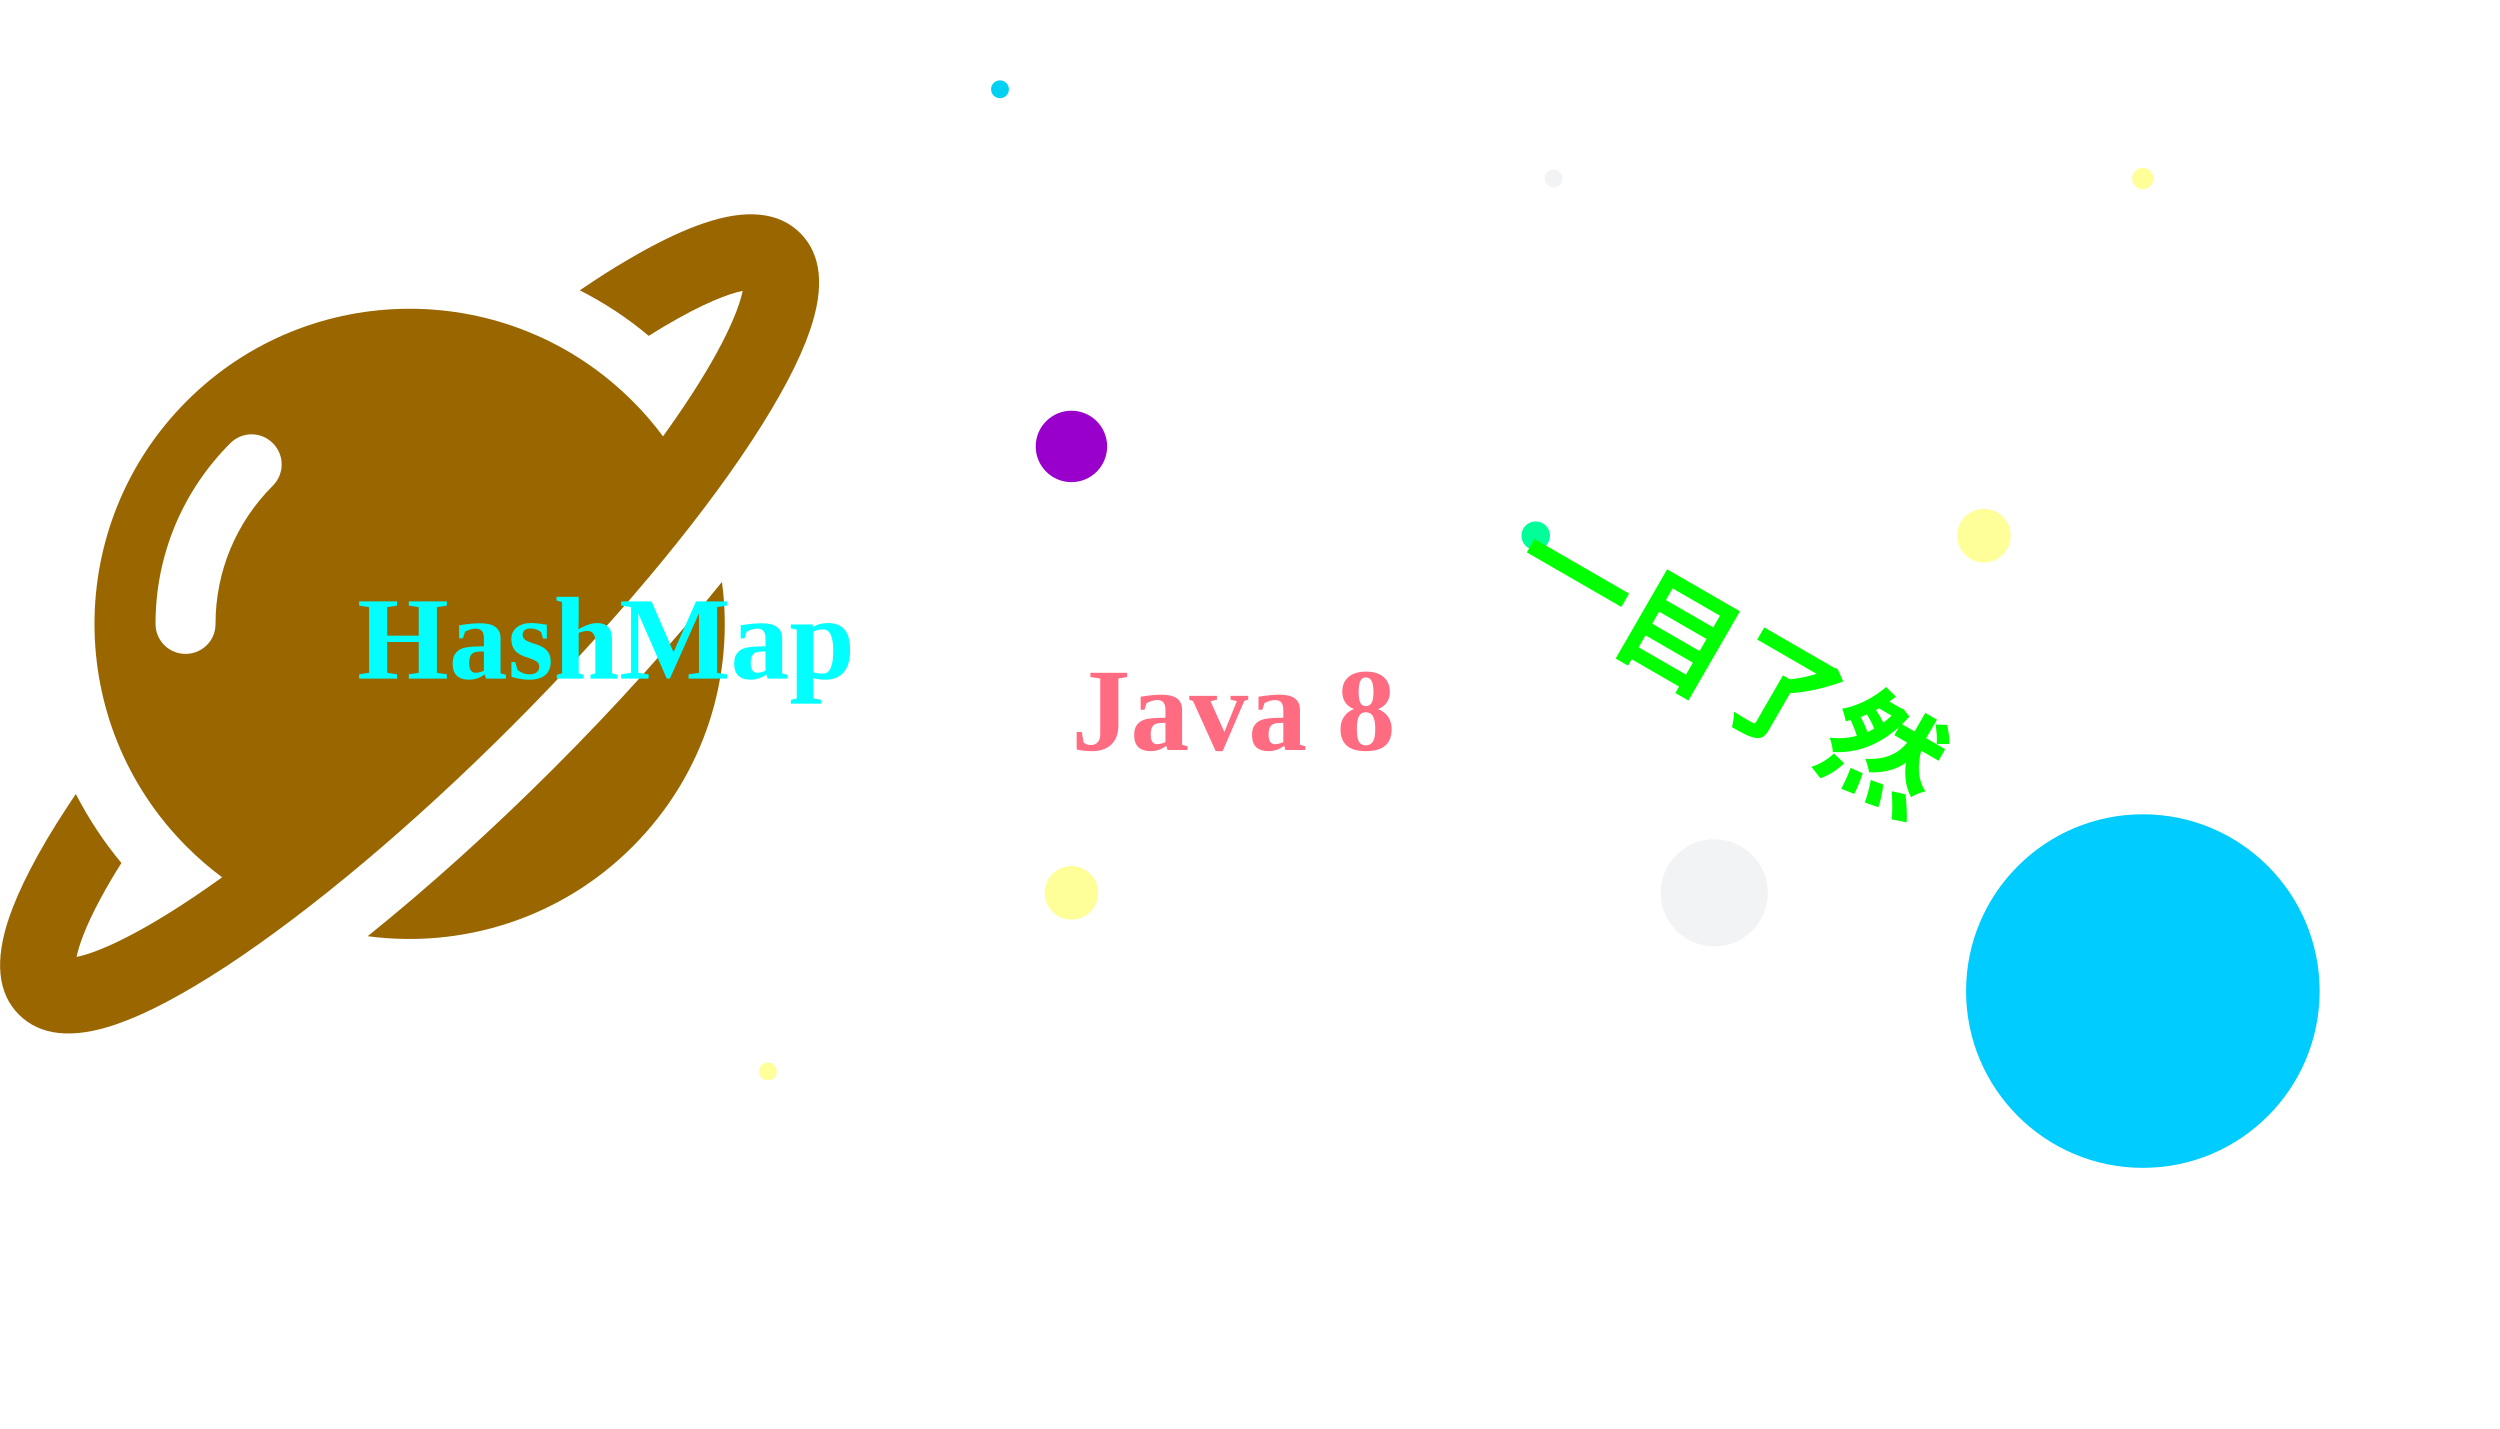
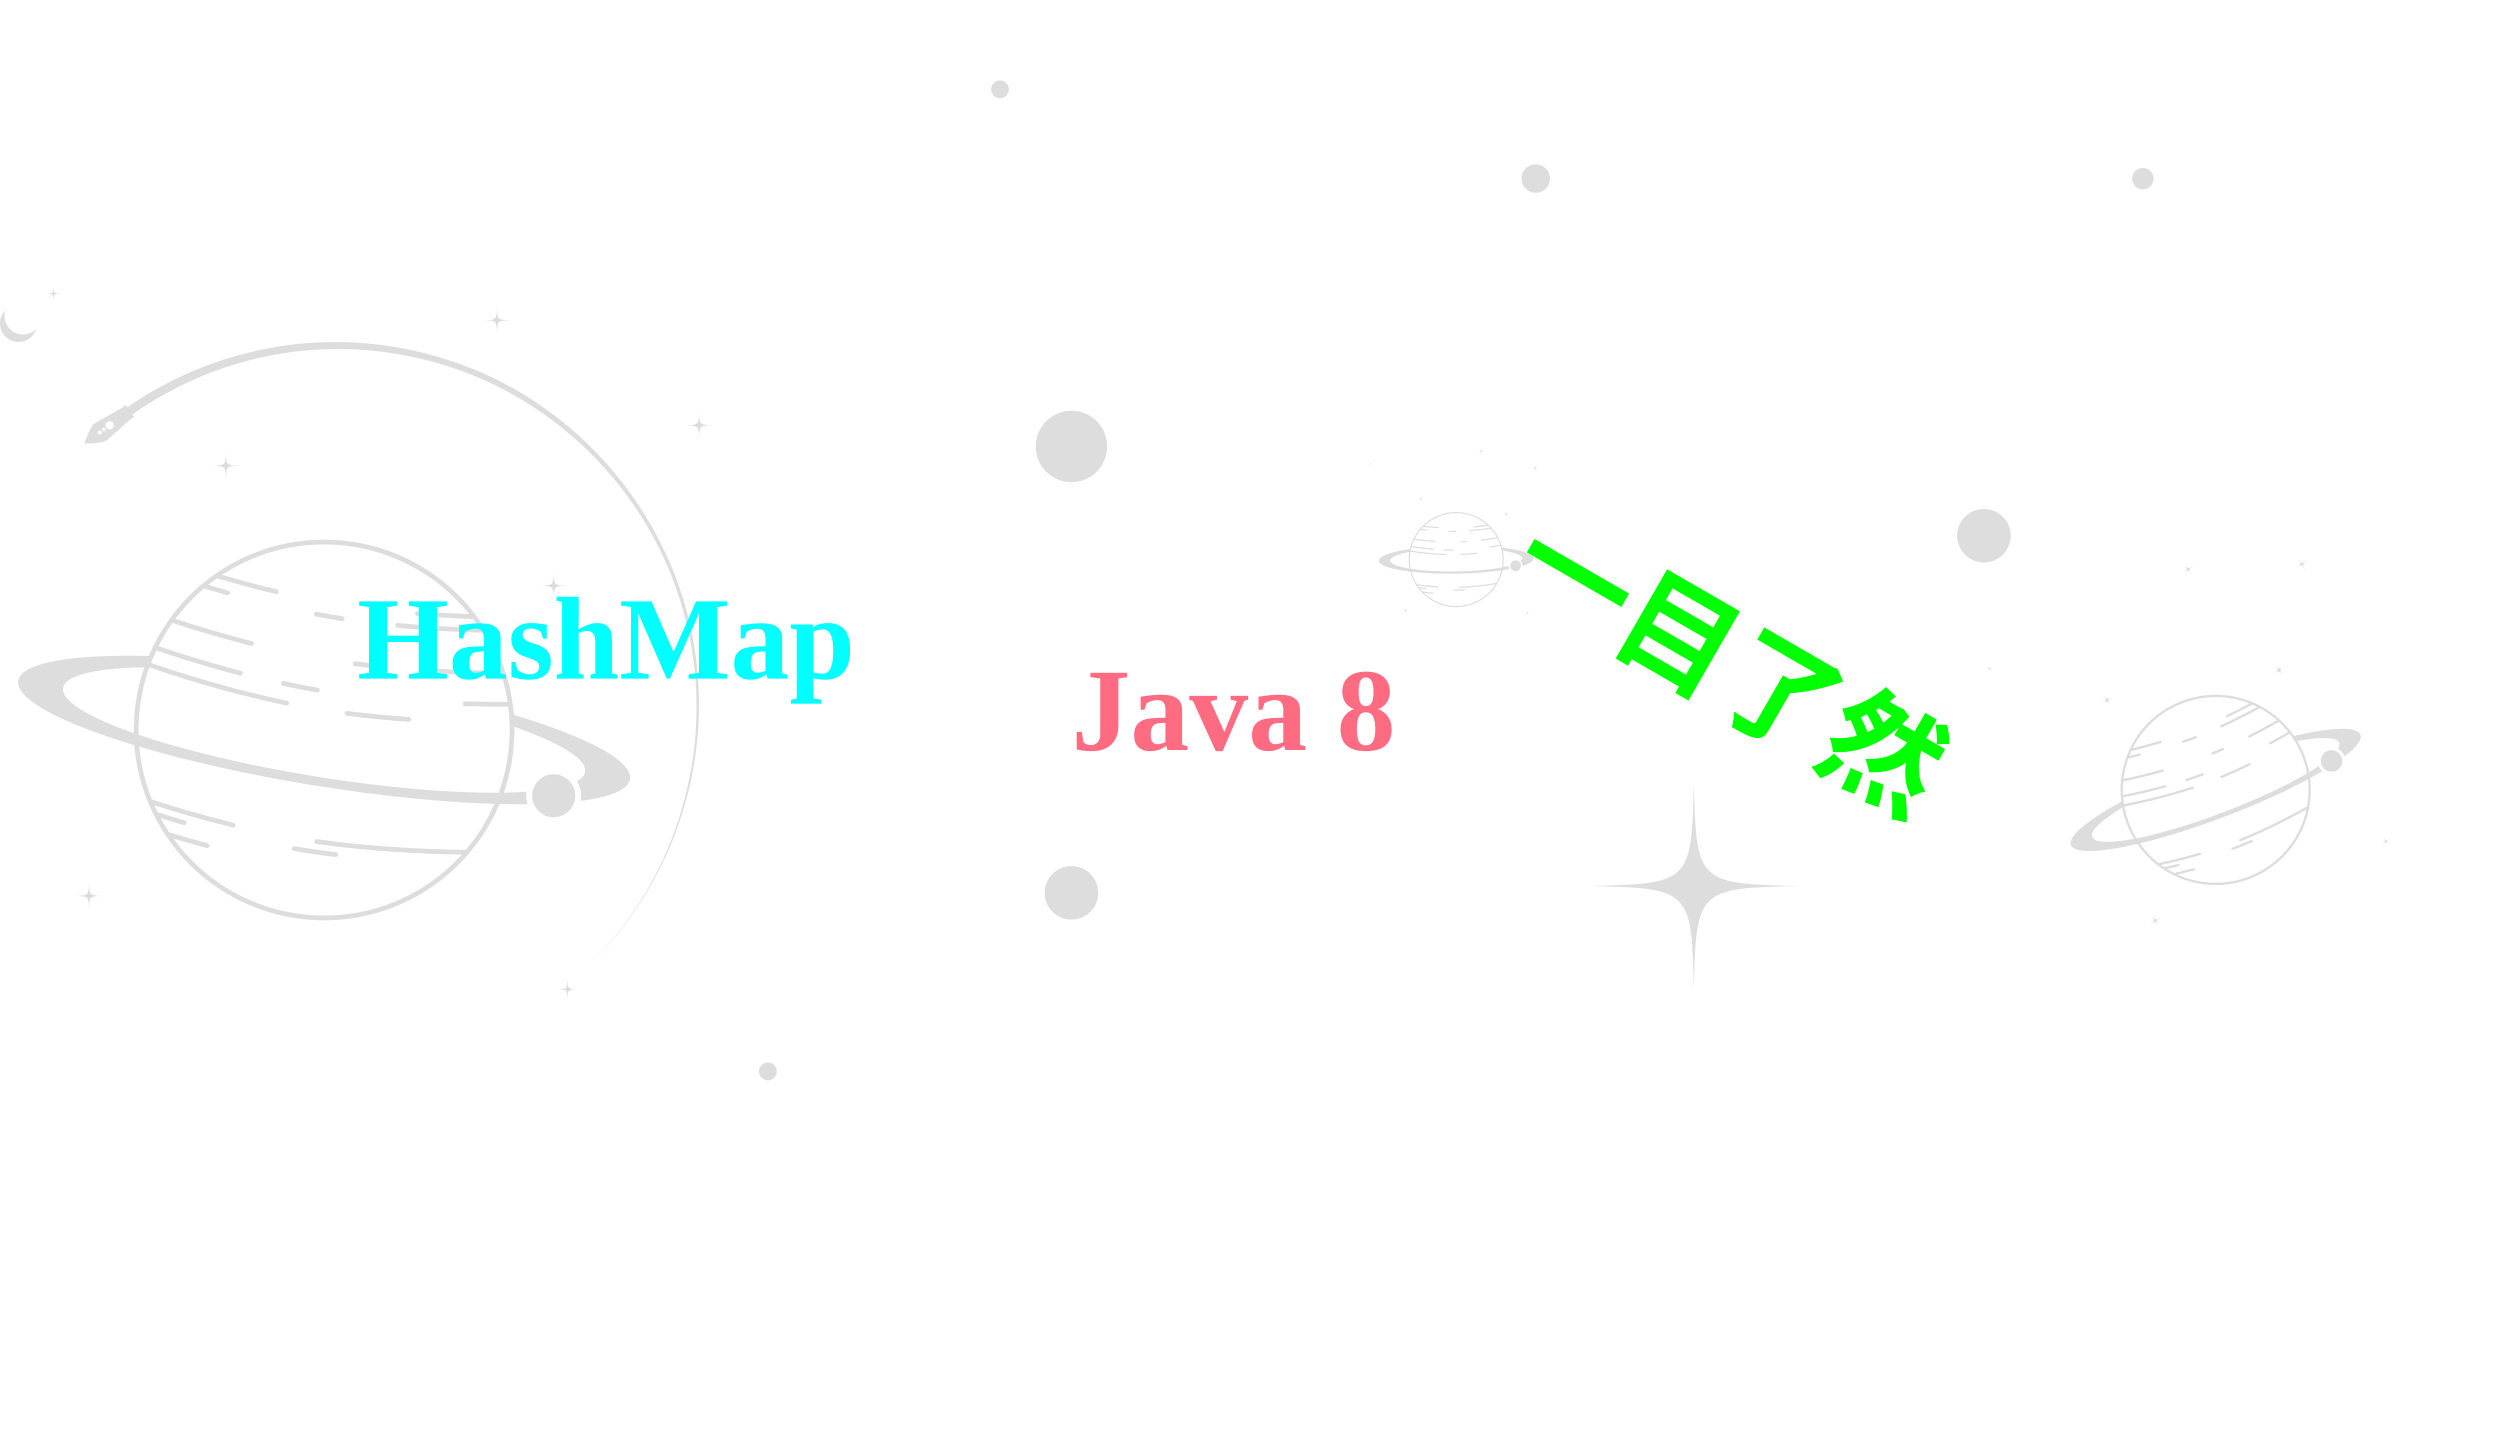
<svg xmlns="http://www.w3.org/2000/svg" baseProfile="full" viewBox="0 0 1400 800">
-   <g fill="#960">
-     <path d="M448.189 130.579c-11.9-11.9-30.2-13.8-54.3-5.5-10.6 3.6-22.6 9.2-36.1 16.8-8.1 4.6-16.8 9.8-25.8 15.8-2.4 1.6-4.8 3.2-7.3 4.9 13.8 7 26.7 15.5 38.6 25.5 2.8-1.7 5.4-3.4 8-4.9 22.8-13.6 37.1-18.8 44.6-20.3-2 10.1-10.7 32.8-37.9 72-2.2 3.1-4.4 6.3-6.7 9.5-5.1-6.9-10.8-13.6-17.1-19.8-68.9-68.9-180.7-68.9-249.6 0s-68.9 180.7 0 249.6c6.3 6.3 12.9 12 19.8 17.1-3.2 2.3-6.4 4.5-9.5 6.7-39.2 27.1-61.9 35.9-72 37.9 1.2-6.1 4.9-17 13.8-33.4 3.1-5.7 6.8-12.1 11.3-19.2-9.9-11.9-18.4-24.8-25.5-38.6-1.7 2.4-3.3 4.9-4.9 7.3-8.3 12.6-15.2 24.3-20.7 35-5.1 9.8-9 18.8-11.8 26.9-8.2 24.1-6.4 42.4 5.5 54.3s30.2 13.8 54.3 5.5c17-5.8 37.8-16.8 61.9-32.6 47.6-31.3 104.4-79 159.8-134.4s103.2-112.2 134.4-159.8c15.8-24.1 26.8-44.9 32.6-61.9 8.3-24.2 6.5-42.4-5.4-54.4zm-344.3 235.6c-9.3 0-16.8-7.5-16.8-16.8 0-38.2 14.9-74.2 41.9-101.2 6.6-6.6 17.2-6.6 23.8 0 6.6 6.6 6.6 17.2 0 23.8-20.7 20.7-32.1 48.2-32.1 77.4.1 9.3-7.5 16.8-16.8 16.8zM310.189 430.179c-35 35-70.6 67-104.3 94.1 52.6 7 107.9-9.7 148.3-50.1 40.5-40.5 57.2-95.7 50.1-148.3-27.1 33.7-59.1 69.3-94.1 104.3z" />
+   <g fill="#DDD" fill-rule="nonzero">
+     <path d="M83.468 366.91a1.29 1.29 0 0 0-.091.453l-.1-.003.19-.45Z" />
+     <path d="M287.764 400.275c-.013-.176-.028-.35-.042-.525a105.824 105.824 0 0 0-8.71-34.01 106.91 106.91 0 0 0-18.941-28.968 106.177 106.177 0 0 0-27.437-21.525c-10.625-5.809-22.13-9.739-34.195-11.68-12.066-1.942-24.222-1.822-36.134.36a106.165 106.165 0 0 0-32.806 11.828 106.873 106.873 0 0 0-27.073 21.56 106.329 106.329 0 0 0-7.404 9.14 105.499 105.499 0 0 0-11.516 20.365l-.014.033-.024.056a1.29 1.29 0 0 0-.091.454l-.1-.003c-42.823-1.074-71.427 3.631-73.075 13.859-1.646 10.235 24.074 23.692 65.127 36.121a1.341 1.341 0 0 0-.05.498 105.747 105.747 0 0 0 8.71 34.01 106.853 106.853 0 0 0 18.94 28.967 106.149 106.149 0 0 0 27.437 21.525c10.625 5.808 22.13 9.738 34.195 11.68a107.362 107.362 0 0 0 17.07 1.372c6.39 0 12.76-.577 19.062-1.732a106.17 106.17 0 0 0 32.808-11.827 106.89 106.89 0 0 0 28.908-23.642c.016-.018.033-.036.048-.055a.635.635 0 0 0 .04-.048l.016-.02a105.706 105.706 0 0 0 17.003-27.354c.068-.16.103-.325.106-.488 5.512.14 10.79.183 15.805.131a15.297 15.297 0 0 1-.747-4.736c0-.766.056-1.517.166-2.252-3.941.27-8.182.448-12.695.53a107.35 107.35 0 0 0 4.575-18.165 107.643 107.643 0 0 0 1.36-18.685c25.53 8.957 40.73 18.083 39.571 25.273-.319 1.98-1.862 3.711-4.497 5.19a15.292 15.292 0 0 1 2.315 8.109c0 .998-.096 1.975-.28 2.922 16.615-2.165 26.646-6.24 27.601-12.174 1.646-10.228-24.035-23.672-65.032-36.094Zm-212.85 10.263c-25.53-8.955-40.73-18.083-39.574-25.272 1.159-7.19 18.456-11.086 45.508-11.578a107.52 107.52 0 0 0-4.574 18.166 107.656 107.656 0 0 0-1.36 18.684Zm185.995 65.386c-17.118-.193-50.207-1.234-83.39-5.977a1.333 1.333 0 0 0-.378 2.64c31.919 4.561 63.733 5.716 81.464 5.974-23.083 25.557-58.025 38.556-93.62 32.826-28.087-4.52-52.13-19.987-67.85-41.792a670.449 670.449 0 0 0 18.55 5.243 1.333 1.333 0 0 0 .688-2.576 675.042 675.042 0 0 1-21.662-6.178 103.69 103.69 0 0 1-4.737-7.924 689.08 689.08 0 0 0 12.815 3.864 1.333 1.333 0 1 0 .745-2.56 677.887 677.887 0 0 1-15.28-4.642 99.929 99.929 0 0 1-1.808-3.865c10.66 3.414 26.184 8.077 43.756 12.391a1.333 1.333 0 1 0 .636-2.589c-18.738-4.6-35.142-9.602-45.763-13.045a103.917 103.917 0 0 1-7.094-29.578c27.45 8.15 61.431 15.817 98.507 21.784 37.076 5.97 71.745 9.353 100.367 10.23a103.826 103.826 0 0 1-15.946 25.774Zm23.184-50.614a104.68 104.68 0 0 1-4.62 18.167 1.346 1.346 0 0 0-.075.459c-26.958.257-62.954-2.715-102.103-9.016-39.15-6.303-74.26-14.777-99.777-23.481.05-.144.075-.299.072-.46-.124-6.218.319-12.51 1.316-18.7a104.996 104.996 0 0 1 4.756-18.552c10.417 3.642 41.374 13.992 76.625 21.328a1.333 1.333 0 1 0 .544-2.61c-35.04-7.292-65.821-17.577-76.238-21.218a99.432 99.432 0 0 1 1.332-3.28l.012-.027c.529-1.24 1.08-2.465 1.651-3.674 8.883 3.051 25.858 8.6 46.704 14.037a1.333 1.333 0 0 0 .673-2.58c-20.522-5.352-37.272-10.812-46.197-13.871a103.691 103.691 0 0 1 7.804-13.014 671.325 671.325 0 0 0 43.936 12.838 1.333 1.333 0 0 0 .659-2.585 667.726 667.726 0 0 1-42.954-12.52 103.313 103.313 0 0 1 15.988-17.038 666.544 666.544 0 0 0 12.93 3.816 1.334 1.334 0 0 0 .728-2.565 666.468 666.468 0 0 1-11.185-3.285c1.578-1.26 3.192-2.47 4.839-3.631 11.208 3.313 22.322 6.285 33.042 8.84a1.335 1.335 0 0 0 .619-2.593 640.286 640.286 0 0 1-30.811-8.19c21.128-13.884 47.21-19.963 73.652-15.706 26.287 4.231 49.033 18.051 64.728 37.684a706.781 706.781 0 0 1-28.893-1.641 1.333 1.333 0 0 0-.208 2.658c10.129.788 20.63 1.37 31.22 1.726a101.98 101.98 0 0 1 3.494 4.98c-15.63-.431-30.919-1.339-45.479-2.697a1.333 1.333 0 1 0-.248 2.654c15.176 1.417 31.139 2.343 47.452 2.755a103.311 103.311 0 0 1 9.94 21.242 736.34 736.34 0 0 1-35.946-1.112 1.329 1.329 0 0 0-1.404 1.257 1.332 1.332 0 0 0 1.257 1.405c15.33.85 28.407 1.083 36.95 1.12a103.768 103.768 0 0 1 3.374 14.835c-4.753.03-13.137.013-23.822-.3a1.34 1.34 0 0 0-1.371 1.294 1.334 1.334 0 0 0 1.293 1.372c8.465.248 15.492.31 20.425.31 1.474 0 2.76-.005 3.842-.013a103.299 103.299 0 0 1 .791 10.88c.124 6.22-.32 12.512-1.317 18.702Z" />
+     <path d="M192.924 346.637a1.334 1.334 0 0 1-1.521 1.115c-.847-.131-1.693-.264-2.538-.4l-.608-.098a434.84 434.84 0 0 1-11.372-2.005 1.334 1.334 0 0 1 .498-2.62 435.16 435.16 0 0 0 11.302 1.994l.6.096a330.4 330.4 0 0 0 2.524.397 1.334 1.334 0 0 1 1.115 1.521ZM179.048 386.673a1.333 1.333 0 0 1-1.541 1.087 473.888 473.888 0 0 1-19.02-3.702 1.333 1.333 0 1 1 .562-2.606 470.893 470.893 0 0 0 18.912 3.68 1.332 1.332 0 0 1 1.087 1.54ZM230.239 402.974a1.332 1.332 0 0 1-1.328 1.238c-.032 0-.064 0-.096-.003-12.078-.854-23.712-2.005-34.58-3.419a1.333 1.333 0 1 1 .345-2.644c10.815 1.408 22.397 2.553 34.423 3.404.734.052 1.288.69 1.236 1.424ZM189.335 478.735a1.333 1.333 0 0 1-1.48 1.166 485.48 485.48 0 0 1-19.223-2.67l-.606-.099a458.657 458.657 0 0 1-3.426-.57 1.333 1.333 0 0 1 .449-2.628c1.134.193 2.28.384 3.403.567l.602.097c6.09.976 12.521 1.869 19.116 2.656.73.086 1.252.75 1.165 1.48ZM212.644 373.307a1.333 1.333 0 0 1-1.466 1.185c-4.23-.45-8.426-.946-12.472-1.473a1.332 1.332 0 1 1 .344-2.644c4.025.524 8.2 1.018 12.41 1.466a1.332 1.332 0 0 1 1.184 1.466ZM323.808 553.965c-5.815.121-5.913.219-6.035 6.035-.12-5.815-.218-5.914-6.034-6.035 5.815-.121 5.913-.219 6.034-6.035.058 2.726.108 4.195.747 5l.007.009c.725.903 2.2.96 5.281 1.025v.001ZM134.26 260.82c-7.5.156-7.627.283-7.783 7.783-.156-7.5-.282-7.627-7.782-7.782 7.5-.156 7.626-.283 7.782-7.783.156 7.5.283 7.627 7.783 7.783ZM399.279 238.158c-7.5.156-7.627.283-7.783 7.783-.156-7.5-.282-7.627-7.782-7.783 7.5-.156 7.626-.283 7.782-7.783.156 7.5.283 7.627 7.783 7.783ZM286.1 179.369c-7.5.155-7.627.282-7.783 7.782-.156-7.5-.283-7.627-7.783-7.782 7.5-.156 7.627-.283 7.783-7.783.156 7.5.282 7.627 7.782 7.783ZM317.827 328.008c-7.5.156-7.627.283-7.783 7.783-.156-7.5-.282-7.627-7.782-7.783 7.5-.156 7.626-.282 7.782-7.782.156 7.5.283 7.626 7.783 7.782ZM34.4 164.438c-4.277.09-4.35.161-4.439 4.438-.089-4.277-.161-4.349-4.438-4.438 4.277-.09 4.349-.161 4.438-4.438.09 4.277.162 4.349 4.438 4.438ZM57.607 501.71c-7.5.156-7.627.283-7.783 7.783-.156-7.5-.282-7.627-7.782-7.783 7.5-.155 7.626-.282 7.782-7.782.156 7.5.283 7.627 7.783 7.782Z" />
+     <path d="M390.023 371.086c-8.777-78.62-65.847-147.433-141.645-170.288-2.088-.68-4.78-1.412-6.895-2.026-1.678-.422-4.124-1.08-5.8-1.493-.737-.168-5.023-1.14-5.843-1.324-.405-.07-4.991-1.003-5.29-1.045a69.936 69.936 0 0 0-1.771-.307c-1.362-.22-3.382-.59-4.73-.782-2.192-.298-4.94-.72-7.13-.939-49.025-5.764-99.084 7.044-139.593 35.152l-.944-1.318-1.258.9.16.225-15.27 8.663a5.99 5.99 0 0 0-1.066.605c-2.625 1.878-5.66 11.232-5.66 11.232s9.834.151 12.459-1.727c.34-.243.646-.517.917-.813l13.13-11.653.162.225 1.26-.9-1.028-1.437c15.524-10.914 32.59-19.647 50.548-25.807 1.656-.584 3.925-1.276 5.582-1.829 2.98-.93 7.161-2.073 10.18-2.862 21.638-5.478 44.26-7.272 66.495-5.3 1.795.194 4.068.394 5.853.613 1.695.248 4.15.497 5.832.784 1.297.208 3.351.535 4.65.742 2.867.499 7.538 1.437 10.386 2.089 1.308.275 3.263.775 4.58 1.105 66.41 16.232 121.148 67.743 141.955 132.818 23.812 71.587 3.33 153.916-50.824 206.258.005.007.01.015.017.022 45.155-43.024 68.196-107.665 60.581-169.583ZM56.58 243.046a1.1 1.1 0 1 1-1.278-1.788 1.1 1.1 0 0 1 1.278 1.788Zm2.276-1.627a1.099 1.099 0 1 1-1.278-1.788 1.099 1.099 0 0 1 1.278 1.788Zm3.946-1.35a2.298 2.298 0 1 1-2.672-3.739 2.298 2.298 0 0 1 2.672 3.74ZM20.263 184.298c-1.344 4.176-5.26 7.196-9.882 7.196-5.734 0-10.381-4.647-10.381-10.38 0-2.87 1.164-5.466 3.045-7.346a10.393 10.393 0 0 0-.497 3.185c0 5.734 4.647 10.38 10.379 10.38a10.35 10.35 0 0 0 7.336-3.035Z" />
+     <path d="M322.142 445.62c0 1.159-.164 2.282-.472 3.343-1.452 5.03-6.099 8.722-11.592 8.722-4.993 0-9.287-3.049-11.118-7.381a11.994 11.994 0 0 1-.947-4.683c0-.863.09-1.705.265-2.517 1.16-5.449 6.01-9.548 11.8-9.548 4.177 0 7.866 2.136 10.031 5.371a11.987 11.987 0 0 1 2.033 6.694Z" />
  </g>
-   <circle cx="1200" cy="555" r="99" fill="#0CF" />
-   <circle cx="600" cy="250" r="20" fill="#90C" />
-   <circle cx="960" cy="500" r="30" fill="#F1F3F4" />
-   <circle cx="600" cy="500" r="15" fill="#FF9" />
-   <circle cx="1111" cy="300" r="15" fill="#FF9" />
-   <circle cx="870" cy="100" r="5" fill="#F1F3F4" />
-   <circle cx="860" cy="300" r="8" fill="#0F9" />
-   <circle cx="1200" cy="100" r="6" fill="#FF9" />
-   <circle cx="560" cy="50" r="5" fill="#00D1F2" />
-   <circle cx="430" cy="600" r="5" fill="#FF9" />
+   <g fill="#DDD" fill-rule="nonzero">
+     <path d="M789.584 307.309a.188.188 0 0 0-.027.12l-.052.008.079-.128Z" />
+     <path d="m841.279 306.664-.033-.128a26.456 26.456 0 0 0-3.621-7.995 26.727 26.727 0 0 0-13.61-10.418 26.57 26.57 0 0 0-8.926-1.391 26.541 26.541 0 0 0-16.444 5.993 26.718 26.718 0 0 0-7.156 9.056 26.375 26.375 0 0 0-1.951 5.513l-.002.01-.004.014a.322.322 0 0 0-.002.116l-.025.003c-10.59 1.595-17.428 3.995-17.39 6.585.04 2.591 6.956 4.787 17.603 6.066a.335.335 0 0 0 .009.124 26.437 26.437 0 0 0 4.372 9.057 26.713 26.713 0 0 0 12.859 9.356 26.577 26.577 0 0 0 8.926 1.392 26.84 26.84 0 0 0 4.262-.404 26.543 26.543 0 0 0 12.182-5.59 26.723 26.723 0 0 0 6.09-7.076c.004-.004.007-.01.01-.015a.159.159 0 0 0 .008-.014l.003-.005a26.427 26.427 0 0 0 2.999-7.473.325.325 0 0 0 .005-.125c1.363-.204 2.664-.423 3.897-.654a3.824 3.824 0 0 1-.447-1.695 63.1 63.1 0 0 1-3.102.682 26.91 26.91 0 0 0-.139-9.33c6.674 1.096 10.813 2.684 10.84 4.504.007.501-.298.994-.882 1.473a3.823 3.823 0 0 1 .98 2.627c3.997-1.254 6.29-2.693 6.267-4.195-.04-2.59-6.945-4.785-17.578-6.063ZM789.32 318.43c-6.674-1.097-10.813-2.684-10.84-4.504-.027-1.82 4.063-3.53 10.702-4.826a26.88 26.88 0 0 0 .138 9.33Zm48.631 8.024c-4.223.695-12.414 1.875-20.79 2.148a.333.333 0 0 0 .022.666c8.056-.262 15.939-1.36 20.316-2.065a25.94 25.94 0 0 1-21.625 12.146 25.949 25.949 0 0 1-18.52-7.344c1.607.186 3.216.349 4.796.486a.334.334 0 1 0 .057-.664 168.76 168.76 0 0 1-5.601-.581 25.923 25.923 0 0 1-1.51-1.745c1.095.14 2.209.273 3.322.395a.333.333 0 1 0 .072-.663 169.472 169.472 0 0 1-3.963-.48c-.21-.286-.415-.577-.613-.873 2.773.378 6.798.852 11.31 1.152a.333.333 0 1 0 .044-.665c-4.812-.32-9.068-.839-11.832-1.226a25.98 25.98 0 0 1-3.03-6.974c7.112.815 15.81 1.228 25.198 1.087 9.387-.14 18.07-.812 25.154-1.839a25.957 25.957 0 0 1-2.807 7.039Zm3.51-13.468a26.17 26.17 0 0 1-.348 4.673.336.336 0 0 0 .001.116c-6.625 1.234-15.617 2.065-25.529 2.213-9.912.148-18.924-.414-25.584-1.45a.337.337 0 0 0-.003-.116 26.196 26.196 0 0 1-.122-9.435c2.723.444 10.794 1.649 19.791 1.925a.333.333 0 1 0 .02-.666c-8.943-.275-16.968-1.47-19.69-1.915a24.858 24.858 0 0 1 .185-.865l.002-.007c.076-.329.159-.654.247-.977 2.32.366 6.74.995 12.108 1.429a.333.333 0 0 0 .054-.664 164.57 164.57 0 0 1-11.976-1.41 25.923 25.923 0 0 1 1.356-3.543c2.645.384 6.696.902 11.375 1.253a.333.333 0 0 0 .05-.665c-4.538-.34-8.483-.838-11.12-1.217a25.828 25.828 0 0 1 3.197-4.89c1.12.139 2.246.266 3.35.379a.332.332 0 0 0 .365-.298.333.333 0 0 0-.298-.365 166.62 166.62 0 0 1-2.896-.323c.334-.379.679-.747 1.034-1.104 2.903.329 5.768.578 8.518.742a.334.334 0 1 0 .04-.665 160.071 160.071 0 0 1-7.941-.68 25.951 25.951 0 0 1 17.451-7.064 25.95 25.95 0 0 1 17.573 6.468c-2.43.337-4.843.623-7.185.85a.333.333 0 0 0 .064.664c2.528-.246 5.138-.559 7.761-.93.37.347.728.705 1.077 1.074-3.867.572-7.67 1.012-11.314 1.31a.333.333 0 1 0 .054.664c3.798-.31 7.768-.774 11.802-1.381a25.828 25.828 0 0 1 3.37 4.798c-2.099.357-5.228.847-8.899 1.287a.333.333 0 1 0 .08.662c3.811-.457 7.04-.967 9.145-1.329a25.942 25.942 0 0 1 1.475 3.506 169.55 169.55 0 0 1-5.878.96.333.333 0 0 0 .096.66 176.034 176.034 0 0 0 5.988-.98 25.825 25.825 0 0 1 .667 2.644c.3 1.526.465 3.095.488 4.662Z" />
+     <path d="M815.6 297.575a.333.333 0 0 1-.326.34c-.214.005-.428.01-.642.012l-.154.003c-.935.012-1.906.013-2.886 0a.334.334 0 0 1 .008-.667c.975.013 1.94.013 2.87 0l.152-.002a82.6 82.6 0 0 0 .638-.012.334.334 0 0 1 .34.326ZM813.922 308.034a.333.333 0 0 1-.332.335c-1.551.006-3.18-.023-4.843-.086a.333.333 0 1 1 .025-.666c1.653.062 3.274.091 4.816.085.184 0 .334.148.334.332ZM827.233 309.825a.333.333 0 0 1-.297.367c-3.01.313-5.925.535-8.662.659a.333.333 0 1 1-.03-.666c2.724-.123 5.625-.344 8.623-.656a.333.333 0 0 1 .366.296ZM820.452 330.254a.333.333 0 0 1-.314.351 121.37 121.37 0 0 1-4.849.177l-.153.002c-.287.004-.579.007-.869.008a.333.333 0 0 1-.003-.666c.288-.002.578-.004.862-.008l.153-.002c1.541-.024 3.164-.084 4.821-.176.184-.01.341.13.352.314ZM821.614 303.285a.333.333 0 0 1-.31.356c-1.061.072-2.116.132-3.135.178a.333.333 0 1 1-.03-.665c1.014-.046 2.064-.106 3.12-.178a.333.333 0 0 1 .355.31ZM856.825 342.938c-1.426.282-1.446.31-1.224 1.748-.282-1.427-.31-1.447-1.748-1.224 1.427-.283 1.447-.31 1.224-1.748.133.669.209 1.028.401 1.199l.002.001c.218.191.584.141 1.345.023ZM797.432 278.994c-1.84.364-1.866.4-1.578 2.254-.364-1.84-.401-1.866-2.254-1.579 1.84-.364 1.865-.4 1.578-2.254.364 1.84.4 1.866 2.254 1.579ZM861.696 261.91c-1.84.363-1.865.4-1.578 2.253-.364-1.84-.4-1.865-2.254-1.578 1.84-.364 1.865-.4 1.578-2.254.364 1.84.4 1.865 2.254 1.578ZM831.279 252.348c-1.84.364-1.865.401-1.578 2.254-.364-1.84-.4-1.865-2.254-1.578 1.84-.364 1.865-.4 1.578-2.254.364 1.84.4 1.866 2.254 1.578ZM845.543 287.566c-1.84.364-1.865.401-1.578 2.254-.364-1.84-.4-1.865-2.254-1.578 1.84-.364 1.865-.4 1.578-2.254.364 1.84.4 1.866 2.254 1.578ZM768.662 259.6c-1.05.207-1.064.228-.9 1.285-.208-1.05-.229-1.064-1.285-.9 1.049-.208 1.063-.229.9-1.286.207 1.05.228 1.064 1.285.9ZM789.017 341.629c-1.84.364-1.865.4-1.578 2.254-.364-1.84-.4-1.866-2.254-1.578 1.84-.364 1.866-.401 1.578-2.254.364 1.84.401 1.865 2.254 1.578ZM851.711 316.335a3.021 3.021 0 0 1-2.447 3.494 3.02 3.02 0 0 1-3.537-3.077 3.015 3.015 0 0 1 5.985-.416Z" />
+   </g>
+   <g fill="#DDD" fill-rule="nonzero">
+     <path d="M1187.874 448.725c.01.076.034.15.072.22l-.046.025c-.01-.081-.018-.163-.026-.245Z" />
+     <path d="m1284.674 412.101-.15-.217a52.912 52.912 0 0 0-12.274-12.549 53.455 53.455 0 0 0-15.443-7.808 53.089 53.089 0 0 0-17.262-2.462 53.142 53.142 0 0 0-17.727 3.492 53.15 53.15 0 0 0-15.556 9.188 53.083 53.083 0 0 0-11.248 13.324 53.437 53.437 0 0 0-7.255 21.913 52.75 52.75 0 0 0 .105 11.697l.002.018.004.03c.011.076.035.15.074.22l-.044.023c-18.811 10.24-30.021 19.43-28.178 24.27 1.846 4.844 16.348 4.24 37.232-.64a.67.67 0 0 0 .102.227 52.873 52.873 0 0 0 11.167 11.719l.012.01a52.243 52.243 0 0 0 3.233 2.303 53.426 53.426 0 0 0 13.305 6.326 53.074 53.074 0 0 0 17.262 2.461 53.153 53.153 0 0 0 17.727-3.491 53.681 53.681 0 0 0 7.735-3.674 53.085 53.085 0 0 0 19.07-18.839 53.445 53.445 0 0 0 6.607-17.464l.007-.035a.318.318 0 0 0 .005-.031l.002-.013a52.853 52.853 0 0 0 .525-16.095.65.65 0 0 0-.077-.238 221.545 221.545 0 0 0 6.877-3.894 7.649 7.649 0 0 1-1.999-2.881 126.2 126.2 0 0 1-5.365 3.403 53.822 53.822 0 0 0-6.642-17.44c13.294-2.504 22.157-2.352 23.453 1.05.357.938.121 2.073-.65 3.372a7.646 7.646 0 0 1 3.03 2.933c.25.432.452.88.61 1.335 6.653-5.091 9.977-9.364 8.908-12.172-1.845-4.84-16.326-4.241-37.184.63Zm-89.6 57.656c-13.295 2.506-22.158 2.353-23.455-1.049-1.296-3.403 5.22-9.414 16.811-16.39a53.828 53.828 0 0 0 6.643 17.44Zm96.884-18.185c-7.46 4.196-22.049 12.017-37.603 18.26a.666.666 0 0 0 .496 1.237c14.962-6.005 29.026-13.458 36.769-17.78-3.607 16.838-15.487 31.202-32.333 37.62-13.292 5.064-27.569 4.378-39.828-1.134 3.146-.75 6.28-1.544 9.343-2.367a.668.668 0 1 0-.346-1.287c-3.575.96-7.25 1.882-10.924 2.74a51.845 51.845 0 0 1-4.032-2.248c2.154-.484 4.339-.996 6.515-1.53a.667.667 0 1 0-.317-1.295 338.943 338.943 0 0 1-7.778 1.81 49.964 49.964 0 0 1-1.749-1.221 334.582 334.582 0 0 0 22.045-5.574.667.667 0 0 0-.372-1.28 333.765 333.765 0 0 1-23.077 5.792 51.958 51.958 0 0 1-10.466-11.034c13.924-3.333 30.555-8.509 48.1-15.194 17.547-6.684 33.405-13.886 46.018-20.663a51.913 51.913 0 0 1-.461 15.148Zm-2.615-27.713a52.34 52.34 0 0 1 2.542 9.022c.015.079.043.152.082.217-11.61 6.851-27.939 14.564-46.466 21.622-18.528 7.058-35.85 12.166-49.075 14.777a.673.673 0 0 0-.084-.217 52.498 52.498 0 0 1-6.684-17.649c5.422-1.027 21.414-4.285 38.512-9.921a.666.666 0 1 0-.417-1.266c-16.996 5.602-32.896 8.844-38.316 9.872-.092-.58-.173-1.16-.243-1.74v-.014c-.002-.005-.002-.01-.002-.014-.081-.67-.15-1.337-.204-2.004 4.61-.9 13.347-2.74 23.733-5.597a.667.667 0 0 0-.353-1.285 329.14 329.14 0 0 1-23.472 5.542c-.145-2.556-.1-5.09.125-7.586a335.662 335.662 0 0 0 22.235-5.426.667.667 0 0 0-.361-1.284 333.863 333.863 0 0 1-21.73 5.318 51.657 51.657 0 0 1 2.664-11.375c2.2-.507 4.402-1.038 6.552-1.58a.667.667 0 0 0-.326-1.293c-1.86.469-3.76.93-5.664 1.374.368-.94.765-1.868 1.188-2.782a322.282 322.282 0 0 0 16.517-4.432.667.667 0 0 0-.38-1.277 320.143 320.143 0 0 1-15.389 4.155c5.678-11.294 15.452-20.446 27.966-25.214 12.44-4.74 25.744-4.441 37.449.136a353.39 353.39 0 0 1-12.922 6.513.667.667 0 0 0 .575 1.203 357.803 357.803 0 0 0 13.95-7.058c.931.4 1.851.828 2.758 1.283a350.03 350.03 0 0 1-20.367 10.202.666.666 0 1 0 .556 1.21c6.926-3.18 14.07-6.769 21.236-10.669a51.655 51.655 0 0 1 9.615 6.713 368.169 368.169 0 0 1-15.844 8.505.666.666 0 1 0 .602 1.19 367.992 367.992 0 0 0 16.28-8.753 51.884 51.884 0 0 1 5.17 5.58 339.103 339.103 0 0 1-10.39 5.825.667.667 0 0 0 .632 1.174 352.067 352.067 0 0 0 8.923-4.971c.637-.369 1.193-.692 1.66-.967a51.651 51.651 0 0 1 3.062 4.514 52.387 52.387 0 0 1 4.105 8.427Z" />
+     <path d="M1230.198 412.585a.667.667 0 0 1-.38.863c-.4.155-.8.309-1.2.461l-.287.11a217.42 217.42 0 0 1-5.425 1.975.667.667 0 0 1-.44-1.259 217.58 217.58 0 0 0 5.393-1.962l.284-.109c.398-.151.795-.304 1.192-.459a.667.667 0 0 1 .863.38ZM1234.198 433.39a.667.667 0 0 1-.395.856 236.944 236.944 0 0 1-9.161 3.152.666.666 0 1 1-.409-1.269 235.447 235.447 0 0 0 9.11-3.134.666.666 0 0 1 .855.395ZM1260.44 427.651a.666.666 0 0 1-.308.891 297.434 297.434 0 0 1-15.828 7.164.666.666 0 1 1-.512-1.23 295.923 295.923 0 0 0 15.757-7.133.666.666 0 0 1 .89.308ZM1261.668 470.682a.667.667 0 0 1-.35.876 242.74 242.74 0 0 1-8.99 3.649l-.288.109c-.536.203-1.082.408-1.626.61a.667.667 0 0 1-.462-1.25c.54-.2 1.083-.404 1.615-.606l.285-.108c2.88-1.1 5.89-2.322 8.941-3.63a.666.666 0 0 1 .875.35ZM1245.404 419.204a.667.667 0 0 1-.338.88 270.886 270.886 0 0 1-5.77 2.48.666.666 0 1 1-.511-1.231c1.874-.78 3.805-1.61 5.74-2.469.336-.149.73.003.88.34ZM1338.704 469.64c-2.487 1.506-2.506 1.573-1.104 4.122-1.506-2.488-1.573-2.506-4.122-1.105 2.488-1.506 2.506-1.573 1.104-4.122.707 1.166 1.096 1.79 1.574 1.979l.005.002c.54.21 1.193-.134 2.543-.877ZM1183.341 390.092c-3.208 1.942-3.231 2.029-1.424 5.315-1.943-3.208-2.029-3.232-5.316-1.424 3.209-1.943 3.232-2.03 1.425-5.316 1.942 3.209 2.029 3.232 5.315 1.425ZM1292.432 314.024c-3.208 1.942-3.231 2.029-1.424 5.315-1.943-3.208-2.03-3.231-5.316-1.424 3.209-1.943 3.232-2.03 1.425-5.316 1.942 3.209 2.029 3.232 5.315 1.425ZM1228.727 316.862c-3.209 1.943-3.232 2.03-1.425 5.316-1.942-3.209-2.029-3.232-5.315-1.425 3.208-1.942 3.232-2.029 1.424-5.315 1.943 3.208 2.03 3.231 5.316 1.424ZM1279.625 373.293c-3.208 1.943-3.232 2.03-1.424 5.316-1.943-3.209-2.03-3.232-5.316-1.425 3.209-1.942 3.232-2.029 1.425-5.315 1.942 3.208 2.029 3.232 5.315 1.424ZM1116.005 373.322c-1.83 1.108-1.843 1.157-.812 3.031-1.108-1.83-1.157-1.843-3.032-.812 1.83-1.108 1.843-1.157.813-3.031 1.107 1.83 1.157 1.842 3.03.812ZM1210.372 513.563c-3.208 1.943-3.232 2.03-1.424 5.316-1.943-3.209-2.03-3.232-5.316-1.424 3.209-1.943 3.232-2.03 1.425-5.316 1.942 3.209 2.029 3.232 5.315 1.424ZM1310.897 423.142a6.042 6.042 0 0 1-2.208 8.24 6.042 6.042 0 0 1-6.66-.417 5.997 5.997 0 0 1-2.095-2.947 6.042 6.042 0 0 1 2.723-7.084 6.03 6.03 0 0 1 5.686-.182 5.993 5.993 0 0 1 2.554 2.39Z" />
+   </g>
+   <path d="M1006.949 496.154c-56.25 1.17-57.2 2.12-58.37 58.37-1.17-56.25-2.12-57.2-58.37-58.37 56.25-1.17 57.2-2.12 58.37-58.37 1.17 56.25 2.12 57.2 58.37 58.37Z" fill="#DDD" />
+   <circle cx="600" cy="250" r="20" fill="#DDD" />
+   <circle cx="600" cy="500" r="15" fill="#DDD" />
+   <circle cx="1111" cy="300" r="15" fill="#DDD" />
+   <circle cx="860" cy="100" r="8" fill="#DDD" />
+   <circle cx="1200" cy="100" r="6" fill="#DDD" />
+   <circle cx="560" cy="50" r="5" fill="#DDD" />
+   <circle cx="430" cy="600" r="5" fill="#DDD" />
  <text transform="rotate(30 1100 360)" font-size="66" fill="#0F0" font-weight="bold" stroke-width="3">
    <tspan x="860" y="460">
            一目了然
        </tspan>
  </text>
  <text font-size="66" fill="#0FF" font-weight="bold">
    <tspan x="200" y="380">
            HashMap
        </tspan>
  </text>
  <text font-size="66" fill="#ff6b81" font-weight="bold">
    <tspan x="600" y="420">
            Java 8
        </tspan>
  </text>
</svg>
